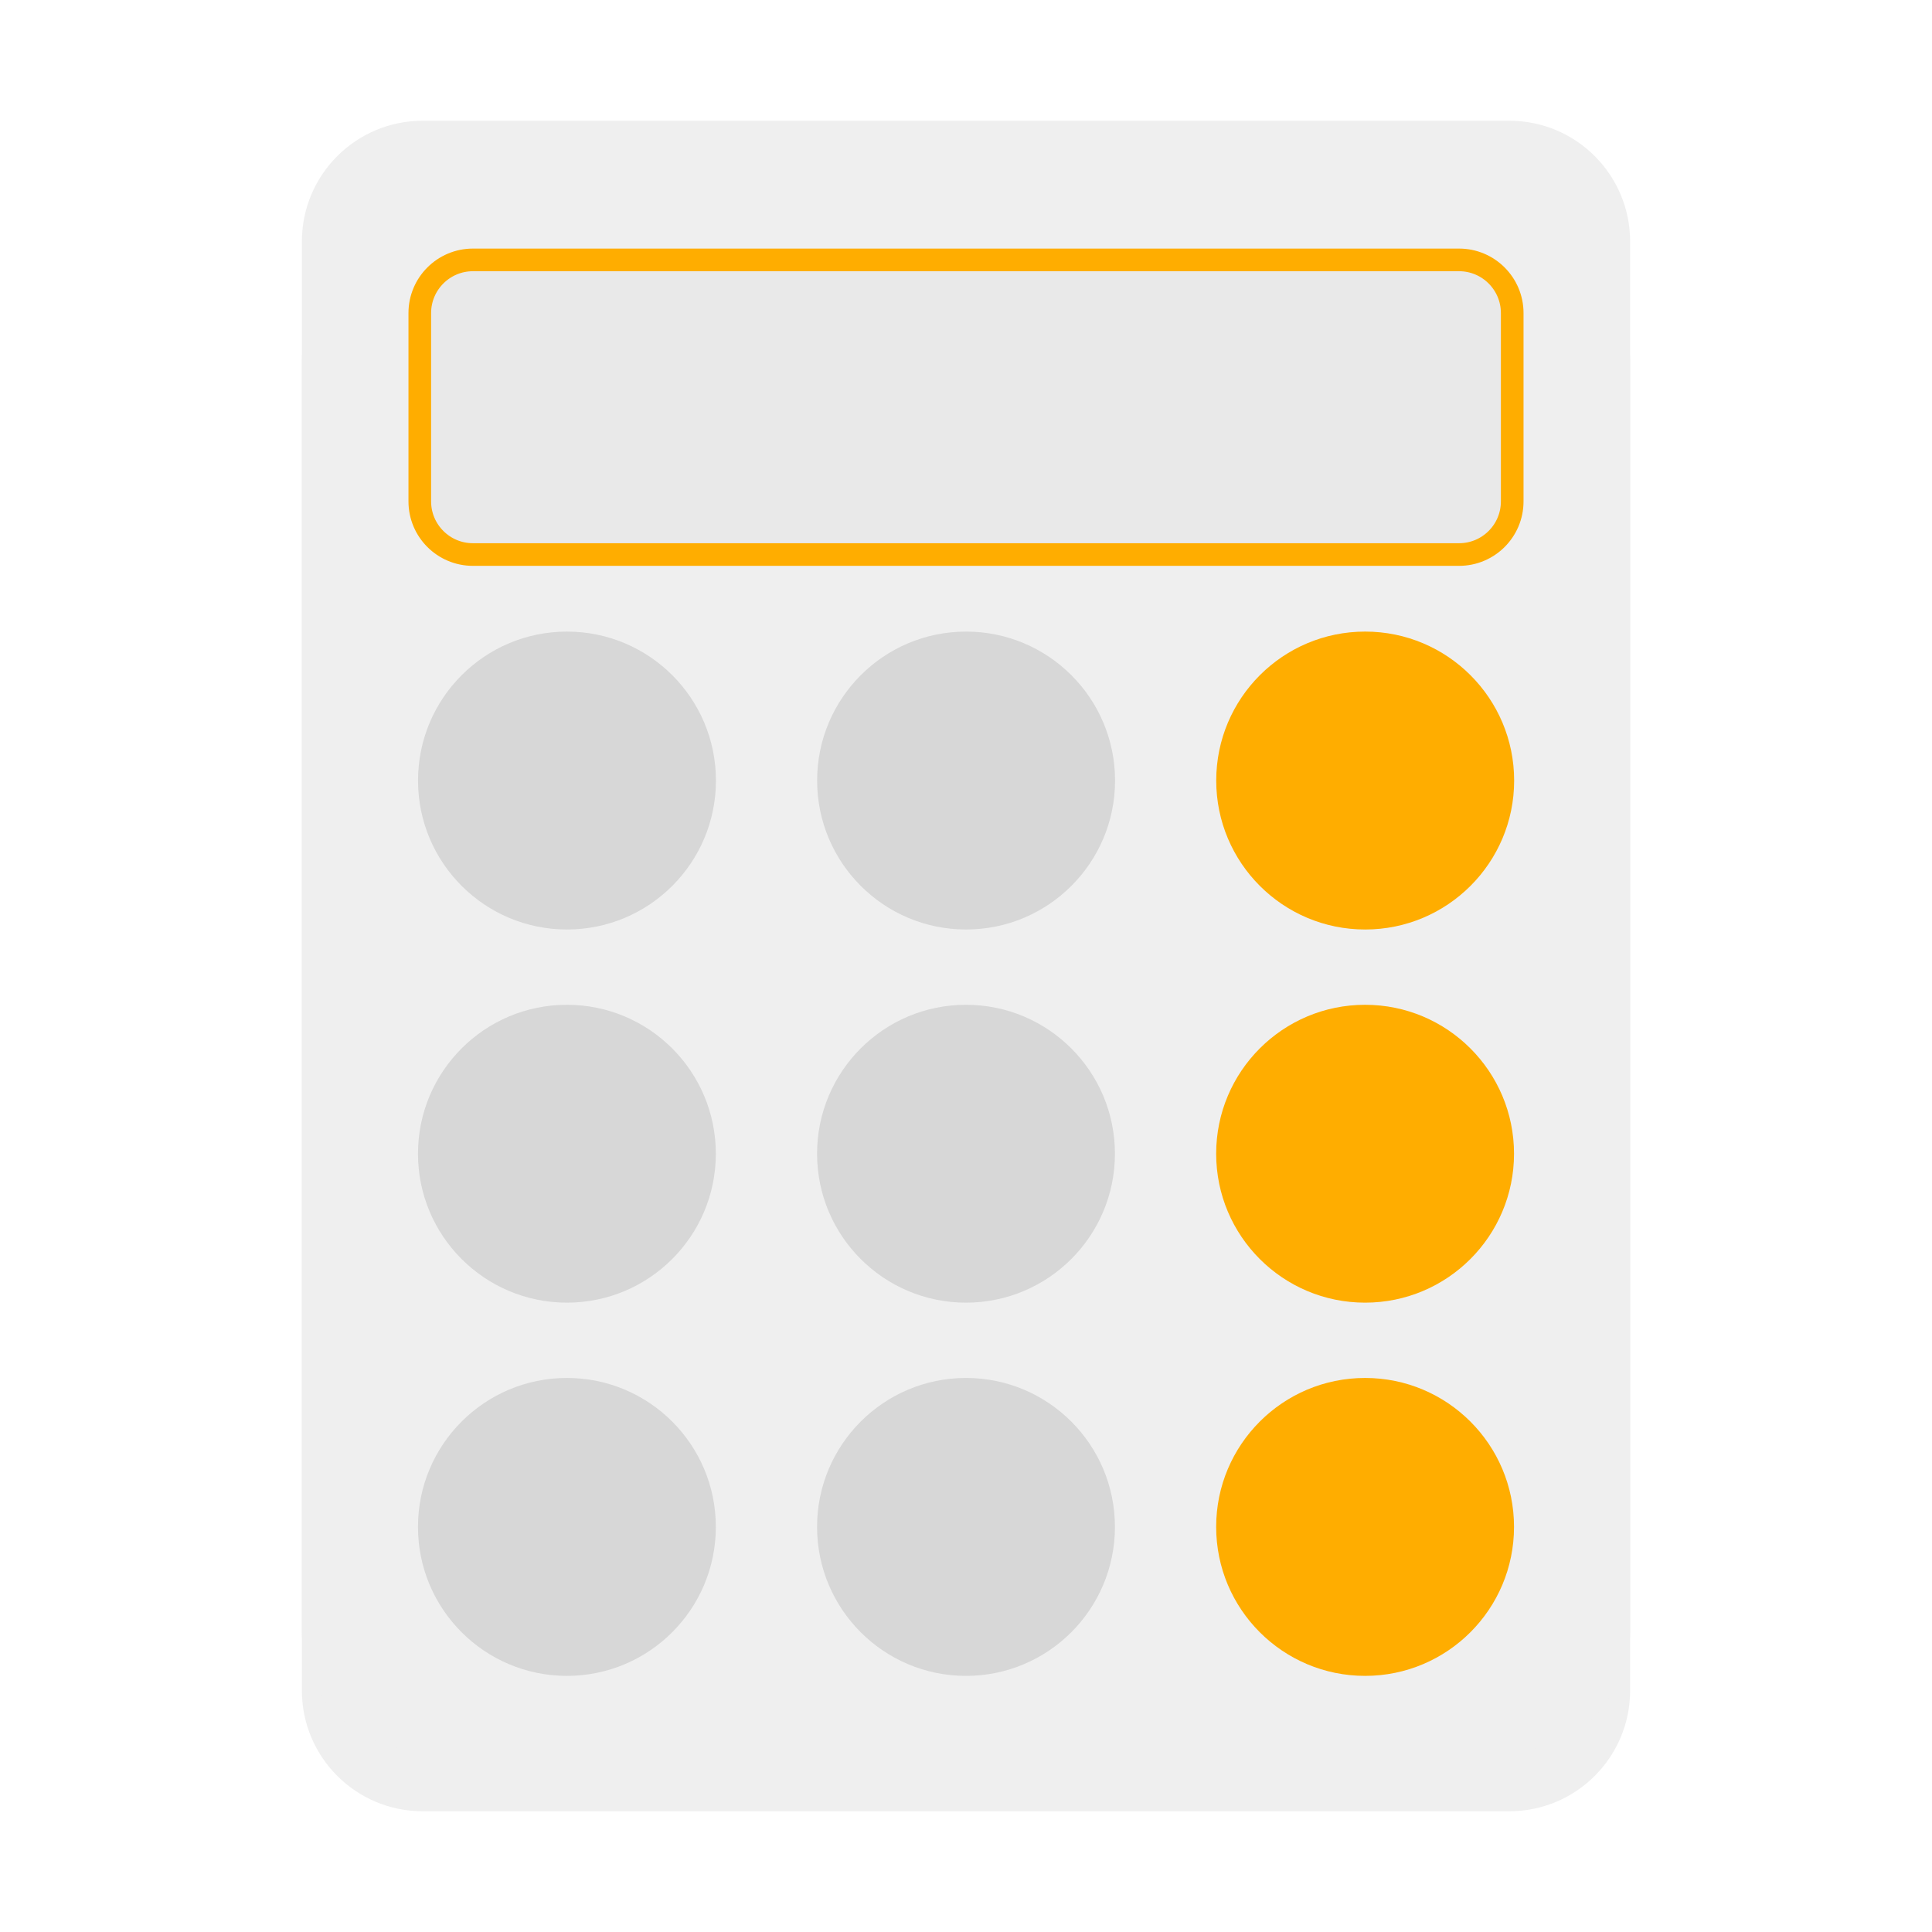
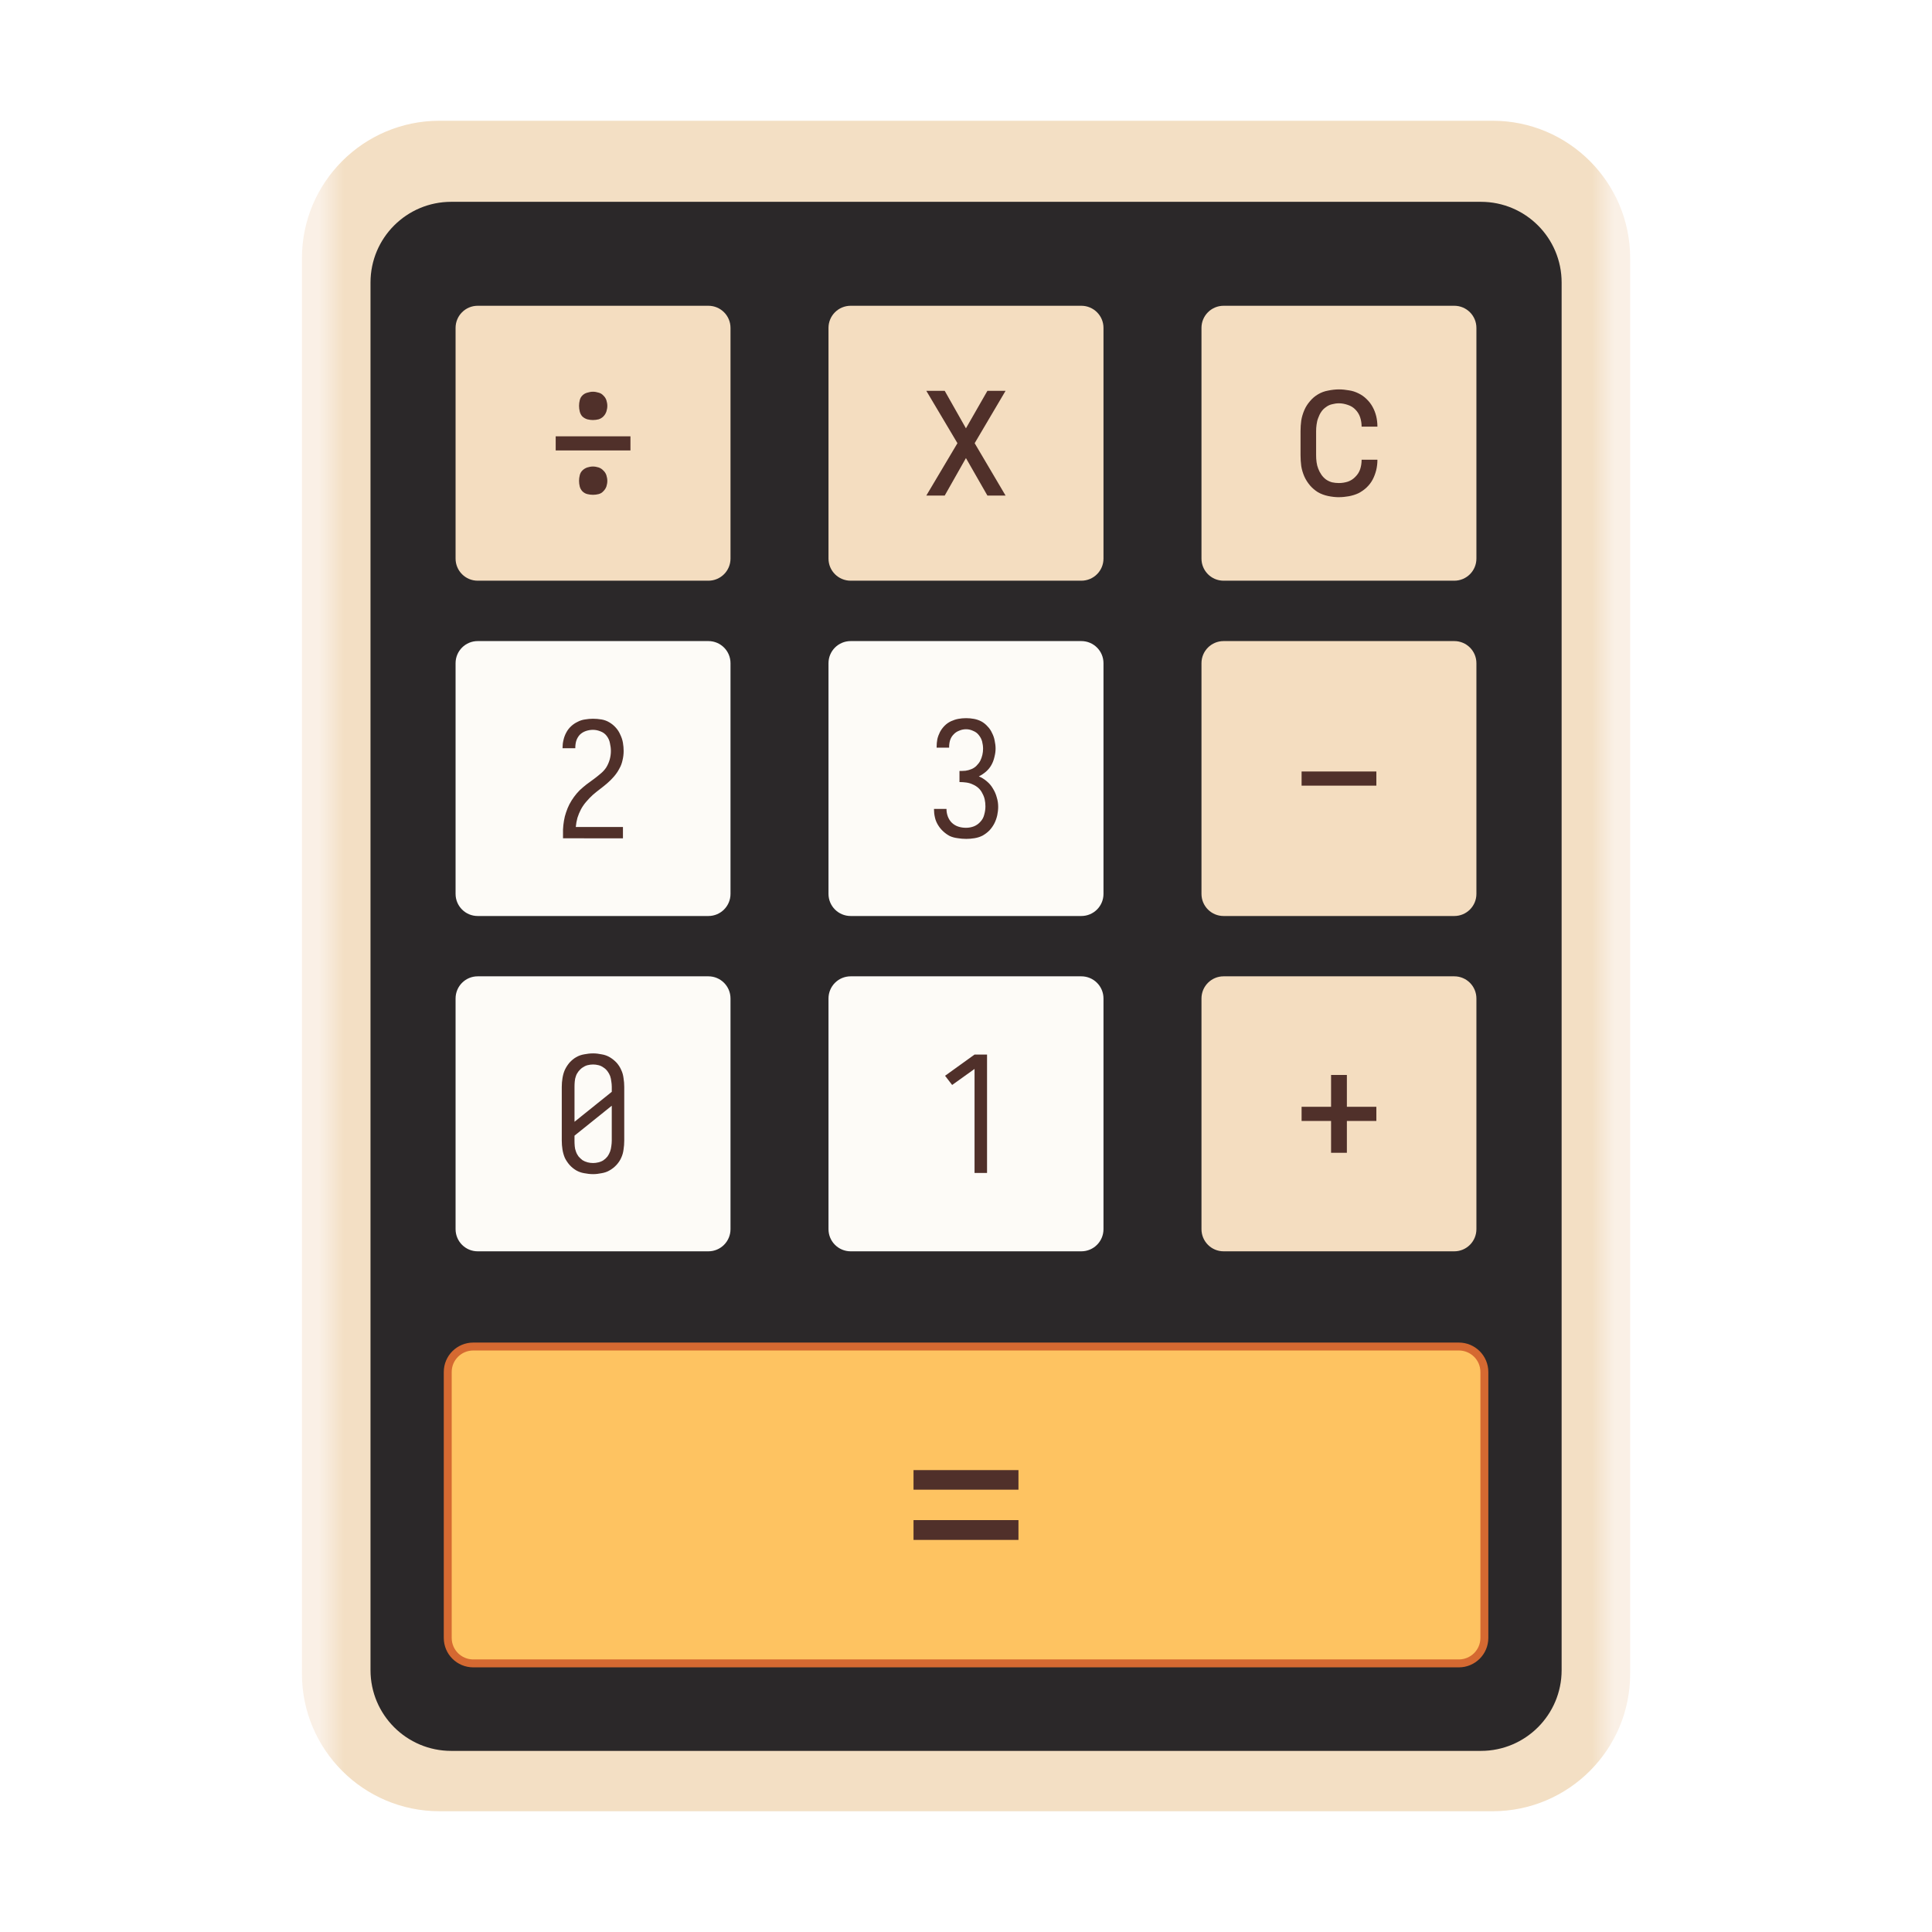
<svg xmlns="http://www.w3.org/2000/svg" height="128px" viewBox="0 0 128 128" width="128px">
-   <path d="m 28 16 h 72 c 4.418 0 8 3.582 8 8 v 88 c 0 4.418 -3.582 8 -8 8 h -72 c -4.418 0 -8 -3.582 -8 -8 v -88 c 0 -4.418 3.582 -8 8 -8 z m 0 0" fill="#efefef" />
-   <path d="m 28 8 h 72 c 4.418 0 8 3.582 8 8 v 92 c 0 4.418 -3.582 8 -8 8 h -72 c -4.418 0 -8 -3.582 -8 -8 v -92 c 0 -4.418 3.582 -8 8 -8 z m 0 0" fill="#efefef" />
-   <path d="m 31.332 17.219 h 65.336 c 1.941 0 3.52 1.578 3.52 3.52 v 12.48 c 0 1.945 -1.578 3.52 -3.52 3.52 h -65.336 c -1.941 0 -3.52 -1.574 -3.52 -3.52 v -12.48 c 0 -1.941 1.578 -3.52 3.52 -3.52 z m 0 0" fill="#e9e9e9" stroke="#ffad00" stroke-width="1.5" />
-   <path d="m 37.562 41.844 c 5.449 0 9.871 4.418 9.871 9.871 c 0 5.449 -4.422 9.867 -9.871 9.867 s -9.867 -4.418 -9.867 -9.867 c 0 -5.453 4.418 -9.871 9.867 -9.871 z m 0 0" fill="#d7d7d7" />
-   <path d="m 64.004 41.844 c 5.449 0 9.871 4.418 9.871 9.871 c 0 5.449 -4.422 9.867 -9.871 9.867 c -5.449 0 -9.867 -4.418 -9.867 -9.867 c 0 -5.453 4.418 -9.871 9.867 -9.871 z m 0 0" fill="#d7d7d7" />
-   <path d="m 90.445 41.844 c 5.449 0 9.871 4.418 9.871 9.871 c 0 5.449 -4.422 9.867 -9.871 9.867 c -5.449 0 -9.867 -4.418 -9.867 -9.867 c 0 -5.453 4.418 -9.871 9.867 -9.871 z m 0 0" fill="#ffad00" />
-   <path d="m 37.559 66.57 c 5.449 0 9.867 4.418 9.867 9.867 s -4.418 9.867 -9.867 9.867 c -5.449 0 -9.867 -4.418 -9.867 -9.867 s 4.418 -9.867 9.867 -9.867 z m 0 0" fill="#d7d7d7" />
-   <path d="m 64 66.57 c 5.449 0 9.867 4.418 9.867 9.867 s -4.418 9.867 -9.867 9.867 s -9.867 -4.418 -9.867 -9.867 s 4.418 -9.867 9.867 -9.867 z m 0 0" fill="#d7d7d7" />
-   <path d="m 90.441 66.57 c 5.449 0 9.867 4.418 9.867 9.867 s -4.418 9.867 -9.867 9.867 c -5.449 0 -9.867 -4.418 -9.867 -9.867 s 4.418 -9.867 9.867 -9.867 z m 0 0" fill="#ffad00" />
-   <path d="m 37.559 91.293 c 5.449 0 9.867 4.418 9.867 9.867 c 0 5.453 -4.418 9.871 -9.867 9.871 c -5.449 0 -9.867 -4.418 -9.867 -9.871 c 0 -5.449 4.418 -9.867 9.867 -9.867 z m 0 0" fill="#d7d7d7" />
-   <path d="m 64 91.293 c 5.449 0 9.867 4.418 9.867 9.867 c 0 5.453 -4.418 9.871 -9.867 9.871 s -9.867 -4.418 -9.867 -9.871 c 0 -5.449 4.418 -9.867 9.867 -9.867 z m 0 0" fill="#d7d7d7" />
-   <path d="m 90.441 91.293 c 5.449 0 9.867 4.418 9.867 9.867 c 0 5.453 -4.418 9.871 -9.867 9.871 c -5.449 0 -9.867 -4.418 -9.867 -9.871 c 0 -5.449 4.418 -9.867 9.867 -9.867 z m 0 0" fill="#ffad00" />
+   <linearGradient id="a" gradientUnits="userSpaceOnUse" x1="20.004" x2="108.003" y1="64" y2="64">
+     <stop offset="0.013" stop-color="#faf0e6" />
+     <stop offset="0.032" stop-color="#f3dfc4" />
+     <stop offset="0.484" stop-color="#f3dfc4" />
+     <stop offset="0.971" stop-color="#f3dfc4" />
+     <stop offset="0.988" stop-color="#faf0e6" />
+   </linearGradient>
+   <path d="m 29.117 8 h 69.773 c 5.031 0 9.113 4.082 9.113 9.113 v 93.773 c 0 5.031 -4.082 9.113 -9.113 9.113 h -69.773 c -5.035 0 -9.113 -4.082 -9.113 -9.113 v -93.773 c 0 -5.031 4.078 -9.113 9.113 -9.113 z m 0 0" fill="url(#a)" />
+   <path d="m 29.895 13.371 h 68.219 c 2.953 0 5.348 2.391 5.348 5.348 v 91.934 c 0 2.953 -2.395 5.348 -5.348 5.348 h -68.219 c -2.953 0 -5.348 -2.395 -5.348 -5.348 v -91.934 c 0 -2.957 2.395 -5.348 5.348 -5.348 z m 0 0" fill="#2b2829" />
+   <path d="m 31.355 89.211 h 65.297 c 0.934 0 1.691 0.754 1.691 1.688 v 17.617 c 0 0.934 -0.758 1.688 -1.691 1.688 h -65.297 c -0.934 0 -1.691 -0.754 -1.691 -1.688 v -17.617 c 0 -0.934 0.758 -1.688 1.691 -1.688 z m 0 0" fill="#fec361" stroke="#d56931" stroke-width="0.525" />
+   <path d="m 60.523 98.695 v -1.297 h 6.953 v 1.297 z m 6.953 3.328 h -6.953 v -1.312 h 6.953 z m -8.141 -13.984" fill="#50302a" />
+   <path d="m 31.648 64.684 h 15.285 c 0.809 0 1.465 0.656 1.465 1.469 v 15.281 c 0 0.812 -0.656 1.469 -1.465 1.469 h -15.285 c -0.809 0 -1.465 -0.656 -1.465 -1.469 v -15.281 c 0 -0.812 0.656 -1.469 1.465 -1.469 z m 0 0" fill="#fdfbf7" />
+   <path d="m 56.359 64.684 h 15.281 c 0.812 0 1.469 0.656 1.469 1.469 v 15.281 c 0 0.812 -0.656 1.469 -1.469 1.469 h -15.281 c -0.812 0 -1.469 -0.656 -1.469 -1.469 v -15.281 c 0 -0.812 0.656 -1.469 1.469 -1.469 z m 0 0" fill="#fdfbf7" />
+   <path d="m 31.648 42.473 h 15.285 c 0.809 0 1.465 0.656 1.465 1.465 v 15.285 c 0 0.809 -0.656 1.465 -1.465 1.465 h -15.285 c -0.809 0 -1.465 -0.656 -1.465 -1.465 v -15.285 c 0 -0.809 0.656 -1.465 1.465 -1.465 z m 0 0" fill="#fdfbf7" />
+   <path d="m 56.359 42.473 h 15.281 c 0.812 0 1.469 0.656 1.469 1.465 v 15.285 c 0 0.809 -0.656 1.465 -1.469 1.465 h -15.281 c -0.812 0 -1.469 -0.656 -1.469 -1.465 v -15.285 c 0 -0.809 0.656 -1.465 1.469 -1.465 z m 0 0" fill="#fdfbf7" />
+   <path d="m 81.066 64.684 h 15.285 c 0.809 0 1.465 0.656 1.465 1.469 v 15.281 c 0 0.812 -0.656 1.469 -1.465 1.469 h -15.285 c -0.809 0 -1.465 -0.656 -1.465 -1.469 v -15.281 c 0 -0.812 0.656 -1.469 1.465 -1.469 z m 0 0" fill="#f4ddc0" />
+   <path d="m 81.066 42.473 h 15.285 c 0.809 0 1.465 0.656 1.465 1.465 v 15.285 c 0 0.809 -0.656 1.465 -1.465 1.465 h -15.285 c -0.809 0 -1.465 -0.656 -1.465 -1.465 v -15.285 c 0 -0.809 0.656 -1.465 1.465 -1.465 z m 0 0" fill="#f4ddc0" />
+   <path d="m 81.066 20.258 h 15.285 c 0.809 0 1.465 0.656 1.465 1.465 v 15.285 c 0 0.809 -0.656 1.465 -1.465 1.465 h -15.285 c -0.809 0 -1.465 -0.656 -1.465 -1.465 v -15.285 c 0 -0.809 0.656 -1.465 1.465 -1.465 z m 0 0" fill="#f4ddc0" />
+   <path d="m 56.359 20.258 h 15.281 c 0.812 0 1.469 0.656 1.469 1.465 v 15.285 c 0 0.809 -0.656 1.465 -1.469 1.465 h -15.281 c -0.812 0 -1.469 -0.656 -1.469 -1.465 v -15.285 c 0 -0.809 0.656 -1.465 1.469 -1.465 z m 0 0" fill="#f4ddc0" />
+   <path d="m 31.648 20.258 h 15.285 c 0.809 0 1.465 0.656 1.465 1.465 v 15.285 c 0 0.809 -0.656 1.465 -1.465 1.465 h -15.285 c -0.809 0 -1.465 -0.656 -1.465 -1.465 v -15.285 c 0 -0.809 0.656 -1.465 1.465 -1.465 z m 0 0" fill="#f4ddc0" />
+   <g fill="#50302a">
+     <path d="m 39.297 77.789 c -0.199 0 -0.398 -0.023 -0.594 -0.062 c -0.188 -0.031 -0.367 -0.094 -0.531 -0.188 c -0.156 -0.094 -0.305 -0.211 -0.438 -0.359 c -0.125 -0.145 -0.23 -0.301 -0.312 -0.469 c -0.074 -0.176 -0.125 -0.359 -0.156 -0.547 c -0.031 -0.195 -0.047 -0.395 -0.047 -0.594 v -3.562 c 0 -0.195 0.016 -0.391 0.047 -0.578 c 0.031 -0.195 0.082 -0.379 0.156 -0.547 c 0.082 -0.176 0.188 -0.336 0.312 -0.484 c 0.133 -0.145 0.281 -0.266 0.438 -0.359 c 0.164 -0.094 0.344 -0.156 0.531 -0.188 c 0.195 -0.039 0.395 -0.062 0.594 -0.062 c 0.188 0 0.375 0.023 0.562 0.062 c 0.195 0.031 0.375 0.094 0.531 0.188 c 0.164 0.094 0.316 0.215 0.453 0.359 c 0.133 0.148 0.238 0.309 0.312 0.484 c 0.082 0.168 0.133 0.352 0.156 0.547 c 0.031 0.188 0.047 0.383 0.047 0.578 v 3.562 c 0 0.199 -0.016 0.398 -0.047 0.594 c -0.023 0.188 -0.074 0.371 -0.156 0.547 c -0.074 0.168 -0.18 0.324 -0.312 0.469 c -0.137 0.148 -0.289 0.266 -0.453 0.359 c -0.156 0.094 -0.336 0.156 -0.531 0.188 c -0.188 0.039 -0.375 0.062 -0.562 0.062 z m -1.234 -3.469 l 2.469 -1.984 v -0.328 c 0 -0.125 -0.012 -0.242 -0.031 -0.359 c -0.012 -0.125 -0.039 -0.242 -0.078 -0.359 c -0.043 -0.113 -0.102 -0.219 -0.172 -0.312 c -0.074 -0.102 -0.164 -0.188 -0.266 -0.25 c -0.094 -0.07 -0.203 -0.125 -0.328 -0.156 s -0.246 -0.047 -0.359 -0.047 c -0.125 0 -0.25 0.016 -0.375 0.047 c -0.117 0.031 -0.227 0.086 -0.328 0.156 c -0.094 0.062 -0.184 0.148 -0.266 0.25 c -0.074 0.094 -0.133 0.199 -0.172 0.312 c -0.043 0.117 -0.07 0.234 -0.078 0.359 c -0.012 0.117 -0.016 0.234 -0.016 0.359 z m 1.234 2.734 c 0.113 0 0.234 -0.016 0.359 -0.047 s 0.234 -0.078 0.328 -0.141 c 0.102 -0.07 0.191 -0.156 0.266 -0.25 c 0.07 -0.102 0.129 -0.211 0.172 -0.328 c 0.039 -0.113 0.066 -0.227 0.078 -0.344 c 0.02 -0.125 0.031 -0.25 0.031 -0.375 v -2.312 l -2.469 1.984 v 0.328 c 0 0.125 0.004 0.25 0.016 0.375 c 0.008 0.117 0.035 0.23 0.078 0.344 c 0.039 0.117 0.098 0.227 0.172 0.328 c 0.082 0.094 0.172 0.18 0.266 0.25 c 0.102 0.062 0.211 0.109 0.328 0.141 c 0.125 0.031 0.25 0.047 0.375 0.047 z m -2.672 -9.637" />
+     <path d="m 64.566 77.711 v -6.891 l -1.484 1.062 l -0.469 -0.609 l 1.953 -1.406 h 0.828 v 7.844 z m -2.578 -10.293" />
+     <path d="m 37.301 55.539 v -0.016 c 0 -0.188 0 -0.375 0 -0.562 c 0.008 -0.195 0.031 -0.391 0.062 -0.578 c 0.031 -0.195 0.078 -0.383 0.141 -0.562 c 0.062 -0.188 0.133 -0.363 0.219 -0.531 c 0.094 -0.176 0.195 -0.344 0.312 -0.5 c 0.113 -0.156 0.238 -0.301 0.375 -0.438 c 0.145 -0.133 0.289 -0.258 0.438 -0.375 c 0.156 -0.113 0.312 -0.227 0.469 -0.344 c 0.156 -0.113 0.305 -0.234 0.453 -0.359 c 0.156 -0.125 0.285 -0.266 0.391 -0.422 c 0.102 -0.164 0.18 -0.344 0.234 -0.531 c 0.051 -0.188 0.078 -0.375 0.078 -0.562 c 0 -0.176 -0.023 -0.348 -0.062 -0.516 c -0.031 -0.176 -0.102 -0.332 -0.203 -0.469 c -0.105 -0.145 -0.242 -0.25 -0.406 -0.312 c -0.168 -0.07 -0.34 -0.109 -0.516 -0.109 c -0.156 0 -0.312 0.027 -0.469 0.078 c -0.156 0.055 -0.293 0.137 -0.406 0.25 c -0.105 0.117 -0.184 0.25 -0.234 0.406 c -0.043 0.148 -0.062 0.305 -0.062 0.469 v 0.016 h -0.844 s 0 -0.004 0 -0.016 c 0 -0.008 0 -0.02 0 -0.031 c 0 -0.164 0.02 -0.332 0.062 -0.5 c 0.039 -0.176 0.102 -0.344 0.188 -0.5 c 0.082 -0.156 0.188 -0.289 0.312 -0.406 c 0.133 -0.125 0.281 -0.223 0.438 -0.297 c 0.156 -0.082 0.316 -0.133 0.484 -0.156 c 0.176 -0.031 0.352 -0.047 0.531 -0.047 c 0.188 0 0.375 0.016 0.562 0.047 s 0.359 0.094 0.516 0.188 c 0.164 0.094 0.312 0.215 0.438 0.359 c 0.125 0.137 0.223 0.293 0.297 0.469 c 0.082 0.168 0.141 0.344 0.172 0.531 c 0.031 0.18 0.047 0.359 0.047 0.547 c 0 0.211 -0.027 0.418 -0.078 0.625 c -0.043 0.199 -0.117 0.387 -0.219 0.562 c -0.094 0.18 -0.211 0.344 -0.344 0.5 c -0.137 0.156 -0.281 0.305 -0.438 0.438 c -0.156 0.137 -0.32 0.266 -0.484 0.391 c -0.168 0.125 -0.328 0.258 -0.484 0.391 c -0.148 0.137 -0.289 0.281 -0.422 0.438 c -0.137 0.156 -0.258 0.328 -0.359 0.516 c -0.094 0.18 -0.172 0.367 -0.234 0.562 c -0.055 0.199 -0.09 0.402 -0.109 0.609 h 3.125 v 0.75 z m -0.688 -10.293" />
+     <path d="m 64.004 55.578 c -0.188 0 -0.375 -0.016 -0.562 -0.047 c -0.18 -0.023 -0.352 -0.066 -0.516 -0.141 c -0.156 -0.082 -0.305 -0.188 -0.438 -0.312 c -0.137 -0.125 -0.25 -0.266 -0.344 -0.422 s -0.164 -0.32 -0.203 -0.5 c -0.043 -0.188 -0.062 -0.367 -0.062 -0.547 c 0 -0.008 0 -0.016 0 -0.016 h 0.828 c 0 0.18 0.031 0.352 0.094 0.516 c 0.062 0.156 0.148 0.293 0.266 0.406 c 0.125 0.117 0.266 0.199 0.422 0.25 c 0.164 0.055 0.336 0.078 0.516 0.078 c 0.176 0 0.348 -0.031 0.516 -0.094 c 0.176 -0.07 0.32 -0.176 0.438 -0.312 c 0.125 -0.133 0.207 -0.289 0.25 -0.469 c 0.051 -0.176 0.078 -0.359 0.078 -0.547 c 0 -0.156 -0.016 -0.305 -0.047 -0.453 c -0.031 -0.145 -0.086 -0.281 -0.156 -0.406 c -0.062 -0.133 -0.152 -0.254 -0.266 -0.359 c -0.117 -0.102 -0.242 -0.18 -0.375 -0.234 c -0.125 -0.062 -0.266 -0.102 -0.422 -0.125 c -0.148 -0.02 -0.297 -0.031 -0.453 -0.031 v -0.734 c 0.133 0 0.27 -0.004 0.406 -0.016 c 0.133 -0.02 0.266 -0.055 0.391 -0.109 c 0.125 -0.051 0.234 -0.125 0.328 -0.219 c 0.102 -0.102 0.188 -0.211 0.25 -0.328 c 0.062 -0.125 0.109 -0.254 0.141 -0.391 c 0.031 -0.133 0.047 -0.27 0.047 -0.406 c 0 -0.164 -0.023 -0.328 -0.062 -0.484 c -0.043 -0.156 -0.117 -0.297 -0.219 -0.422 c -0.094 -0.125 -0.219 -0.219 -0.375 -0.281 c -0.148 -0.07 -0.305 -0.109 -0.469 -0.109 c -0.156 0 -0.309 0.031 -0.453 0.094 c -0.148 0.055 -0.273 0.137 -0.375 0.25 c -0.105 0.105 -0.184 0.234 -0.234 0.391 c -0.043 0.148 -0.062 0.297 -0.062 0.453 v 0.016 v 0.016 h -0.828 c 0 -0.008 0 -0.02 0 -0.031 c 0 -0.008 0 -0.016 0 -0.016 c 0 -0.176 0.016 -0.348 0.047 -0.516 c 0.039 -0.164 0.098 -0.32 0.172 -0.469 c 0.082 -0.156 0.188 -0.297 0.312 -0.422 s 0.266 -0.223 0.422 -0.297 c 0.156 -0.07 0.316 -0.125 0.484 -0.156 c 0.164 -0.031 0.336 -0.047 0.516 -0.047 c 0.176 0 0.348 0.016 0.516 0.047 c 0.176 0.031 0.344 0.09 0.5 0.172 c 0.156 0.086 0.289 0.195 0.406 0.328 c 0.125 0.125 0.223 0.273 0.297 0.438 c 0.082 0.156 0.141 0.324 0.172 0.5 c 0.039 0.18 0.062 0.355 0.062 0.531 c 0 0.18 -0.027 0.367 -0.078 0.562 c -0.043 0.188 -0.109 0.367 -0.203 0.531 c -0.094 0.168 -0.215 0.312 -0.359 0.438 c -0.148 0.125 -0.305 0.23 -0.469 0.312 c 0.188 0.074 0.363 0.184 0.531 0.328 c 0.164 0.137 0.301 0.297 0.406 0.484 c 0.113 0.18 0.195 0.371 0.25 0.578 c 0.062 0.199 0.094 0.406 0.094 0.625 c 0 0.188 -0.023 0.375 -0.062 0.562 c -0.043 0.188 -0.105 0.367 -0.188 0.531 c -0.086 0.168 -0.195 0.324 -0.328 0.469 c -0.137 0.137 -0.289 0.25 -0.453 0.344 c -0.168 0.086 -0.344 0.141 -0.531 0.172 s -0.375 0.047 -0.562 0.047 z m -2.703 -10.371" />
+     <path d="m 86.234 52.051 v -0.938 h 4.953 v 0.938 z m -0.859 -13.805" />
+     <path d="m 89.234 76.375 h -1.047 v -2.109 h -1.953 v -0.938 h 1.953 v -2.109 h 1.047 v 2.109 h 1.953 v 0.938 h -1.953 z m -3.859 -10.914" />
+     <path d="m 39.285 27.828 c -0.125 0 -0.25 -0.016 -0.375 -0.047 c -0.125 -0.039 -0.234 -0.102 -0.328 -0.188 c -0.086 -0.094 -0.141 -0.203 -0.172 -0.328 s -0.047 -0.25 -0.047 -0.375 s 0.016 -0.25 0.047 -0.375 s 0.086 -0.227 0.172 -0.312 c 0.094 -0.094 0.203 -0.156 0.328 -0.188 c 0.125 -0.039 0.25 -0.062 0.375 -0.062 s 0.25 0.023 0.375 0.062 c 0.125 0.031 0.227 0.094 0.312 0.188 c 0.094 0.086 0.16 0.188 0.203 0.312 c 0.039 0.125 0.062 0.25 0.062 0.375 s -0.023 0.25 -0.062 0.375 c -0.043 0.125 -0.109 0.234 -0.203 0.328 c -0.086 0.086 -0.188 0.148 -0.312 0.188 c -0.125 0.031 -0.25 0.047 -0.375 0.047 z m -2.469 2.016 v -0.938 h 4.953 v 0.938 z m 2.469 2.938 c -0.125 0 -0.25 -0.016 -0.375 -0.047 s -0.234 -0.094 -0.328 -0.188 c -0.086 -0.094 -0.141 -0.195 -0.172 -0.312 c -0.031 -0.125 -0.047 -0.25 -0.047 -0.375 s 0.016 -0.25 0.047 -0.375 s 0.086 -0.227 0.172 -0.312 c 0.094 -0.094 0.203 -0.16 0.328 -0.203 c 0.125 -0.039 0.25 -0.062 0.375 -0.062 s 0.25 0.023 0.375 0.062 c 0.125 0.043 0.227 0.109 0.312 0.203 c 0.094 0.086 0.16 0.188 0.203 0.312 c 0.039 0.125 0.062 0.25 0.062 0.375 s -0.023 0.25 -0.062 0.375 c -0.043 0.117 -0.109 0.219 -0.203 0.312 c -0.086 0.094 -0.188 0.156 -0.312 0.188 s -0.25 0.047 -0.375 0.047 z m -3.328 -11.742" />
+     <path d="m 61.371 32.832 l 2.062 -3.469 l -2.062 -3.469 h 1.219 l 1.406 2.484 l 1.422 -2.484 h 1.203 l -2.047 3.469 l 2.047 3.469 h -1.203 l -1.422 -2.484 l -1.406 2.484 z m -0.703 -12.867" />
+     <path d="m 88.711 32.941 c -0.23 0 -0.469 -0.027 -0.719 -0.078 c -0.242 -0.051 -0.465 -0.133 -0.672 -0.25 c -0.199 -0.125 -0.375 -0.273 -0.531 -0.453 c -0.156 -0.188 -0.281 -0.383 -0.375 -0.594 c -0.094 -0.219 -0.164 -0.445 -0.203 -0.688 c -0.031 -0.238 -0.047 -0.477 -0.047 -0.719 v -1.594 c 0 -0.238 0.016 -0.473 0.047 -0.703 c 0.039 -0.238 0.109 -0.469 0.203 -0.688 s 0.219 -0.414 0.375 -0.594 c 0.156 -0.188 0.332 -0.336 0.531 -0.453 c 0.207 -0.125 0.43 -0.207 0.672 -0.25 c 0.25 -0.051 0.488 -0.078 0.719 -0.078 c 0.219 0 0.438 0.023 0.656 0.062 c 0.227 0.031 0.441 0.102 0.641 0.203 c 0.195 0.094 0.375 0.219 0.531 0.375 c 0.164 0.156 0.301 0.336 0.406 0.531 c 0.102 0.188 0.18 0.391 0.234 0.609 c 0.051 0.219 0.078 0.445 0.078 0.672 v 0.016 h -1.047 c 0 -0.008 0 -0.016 0 -0.016 c 0 -0.195 -0.031 -0.395 -0.094 -0.594 c -0.062 -0.195 -0.168 -0.367 -0.312 -0.516 c -0.137 -0.145 -0.305 -0.25 -0.5 -0.312 c -0.199 -0.07 -0.398 -0.109 -0.594 -0.109 c -0.156 0 -0.309 0.023 -0.453 0.062 c -0.148 0.031 -0.281 0.094 -0.406 0.188 c -0.125 0.086 -0.23 0.188 -0.312 0.312 c -0.086 0.125 -0.152 0.262 -0.203 0.406 c -0.055 0.137 -0.09 0.281 -0.109 0.438 c -0.023 0.148 -0.031 0.293 -0.031 0.438 v 1.594 c 0 0.156 0.008 0.312 0.031 0.469 c 0.02 0.148 0.055 0.289 0.109 0.422 c 0.051 0.137 0.117 0.266 0.203 0.391 c 0.082 0.125 0.188 0.234 0.312 0.328 c 0.125 0.086 0.258 0.148 0.406 0.188 c 0.145 0.031 0.297 0.047 0.453 0.047 c 0.195 0 0.395 -0.031 0.594 -0.094 c 0.195 -0.07 0.363 -0.18 0.5 -0.328 c 0.145 -0.145 0.25 -0.312 0.312 -0.5 c 0.062 -0.195 0.094 -0.398 0.094 -0.609 c 0 -0.008 0 -0.016 0 -0.016 h 1.047 v 0.031 c 0 0.219 -0.027 0.438 -0.078 0.656 c -0.055 0.219 -0.133 0.43 -0.234 0.625 c -0.105 0.199 -0.242 0.375 -0.406 0.531 c -0.156 0.148 -0.336 0.273 -0.531 0.375 c -0.199 0.094 -0.414 0.16 -0.641 0.203 c -0.219 0.039 -0.438 0.062 -0.656 0.062 z m -3.297 -12.977" />
+   </g>
</svg>
